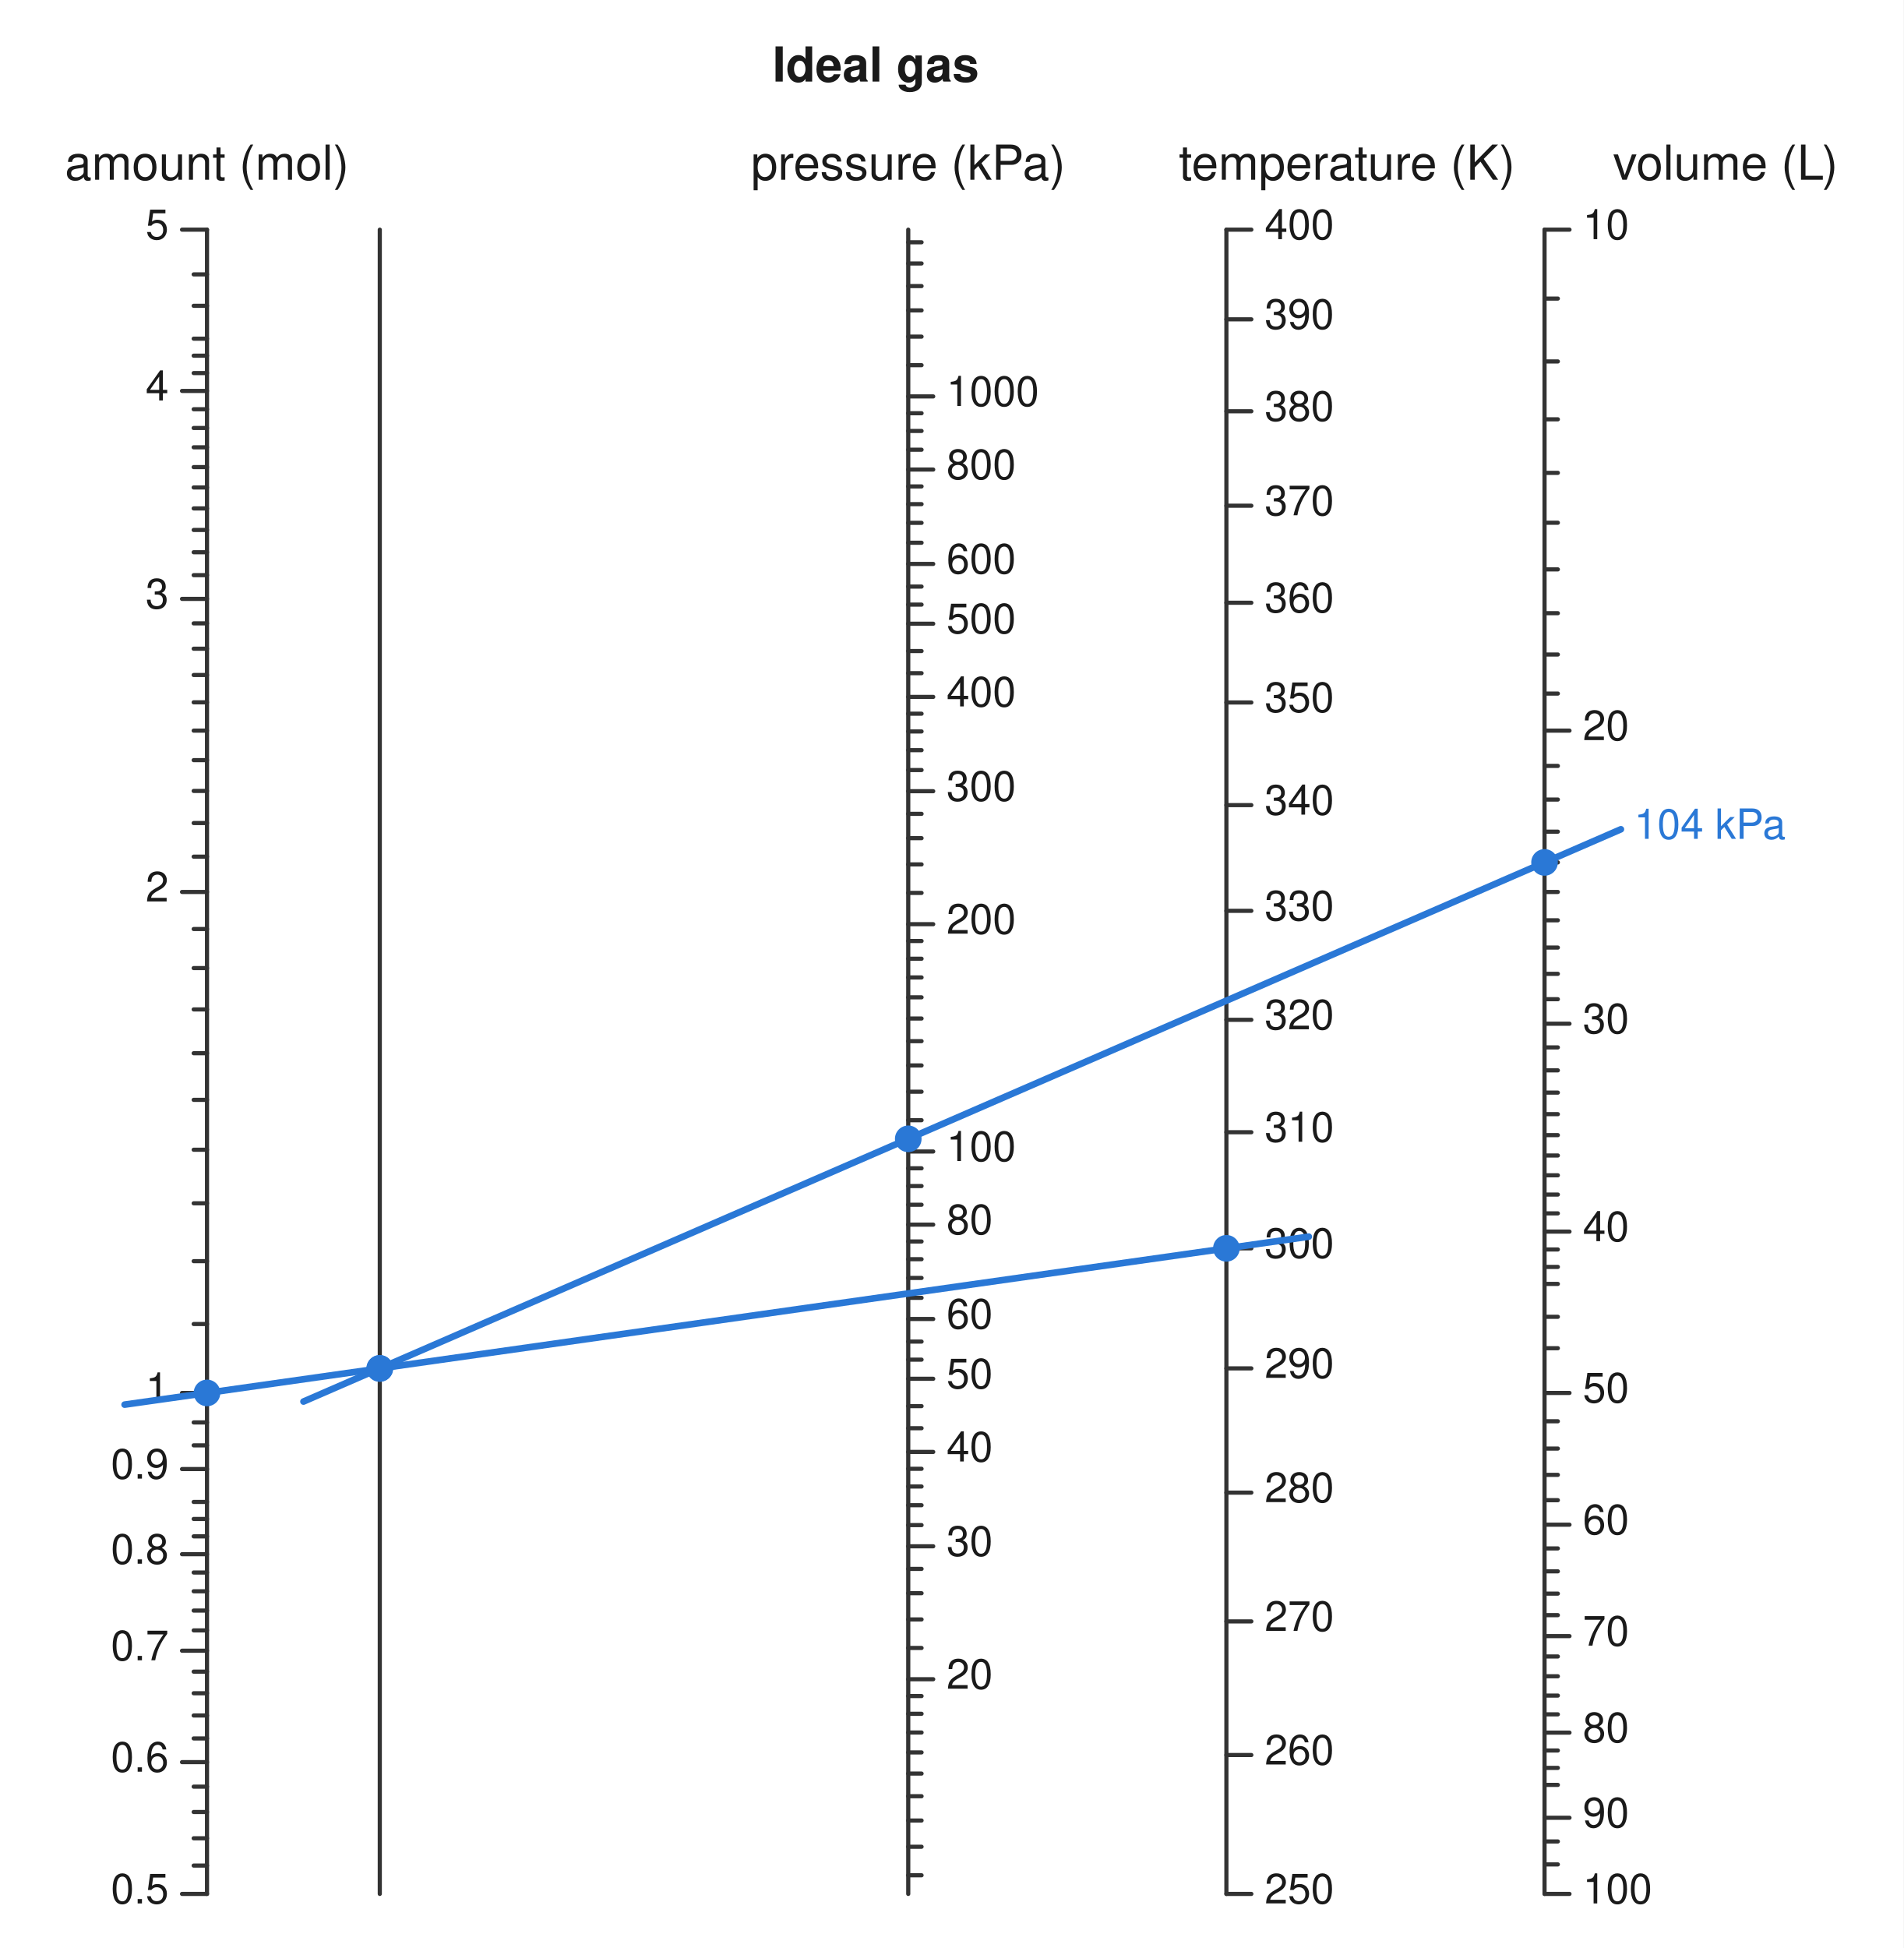
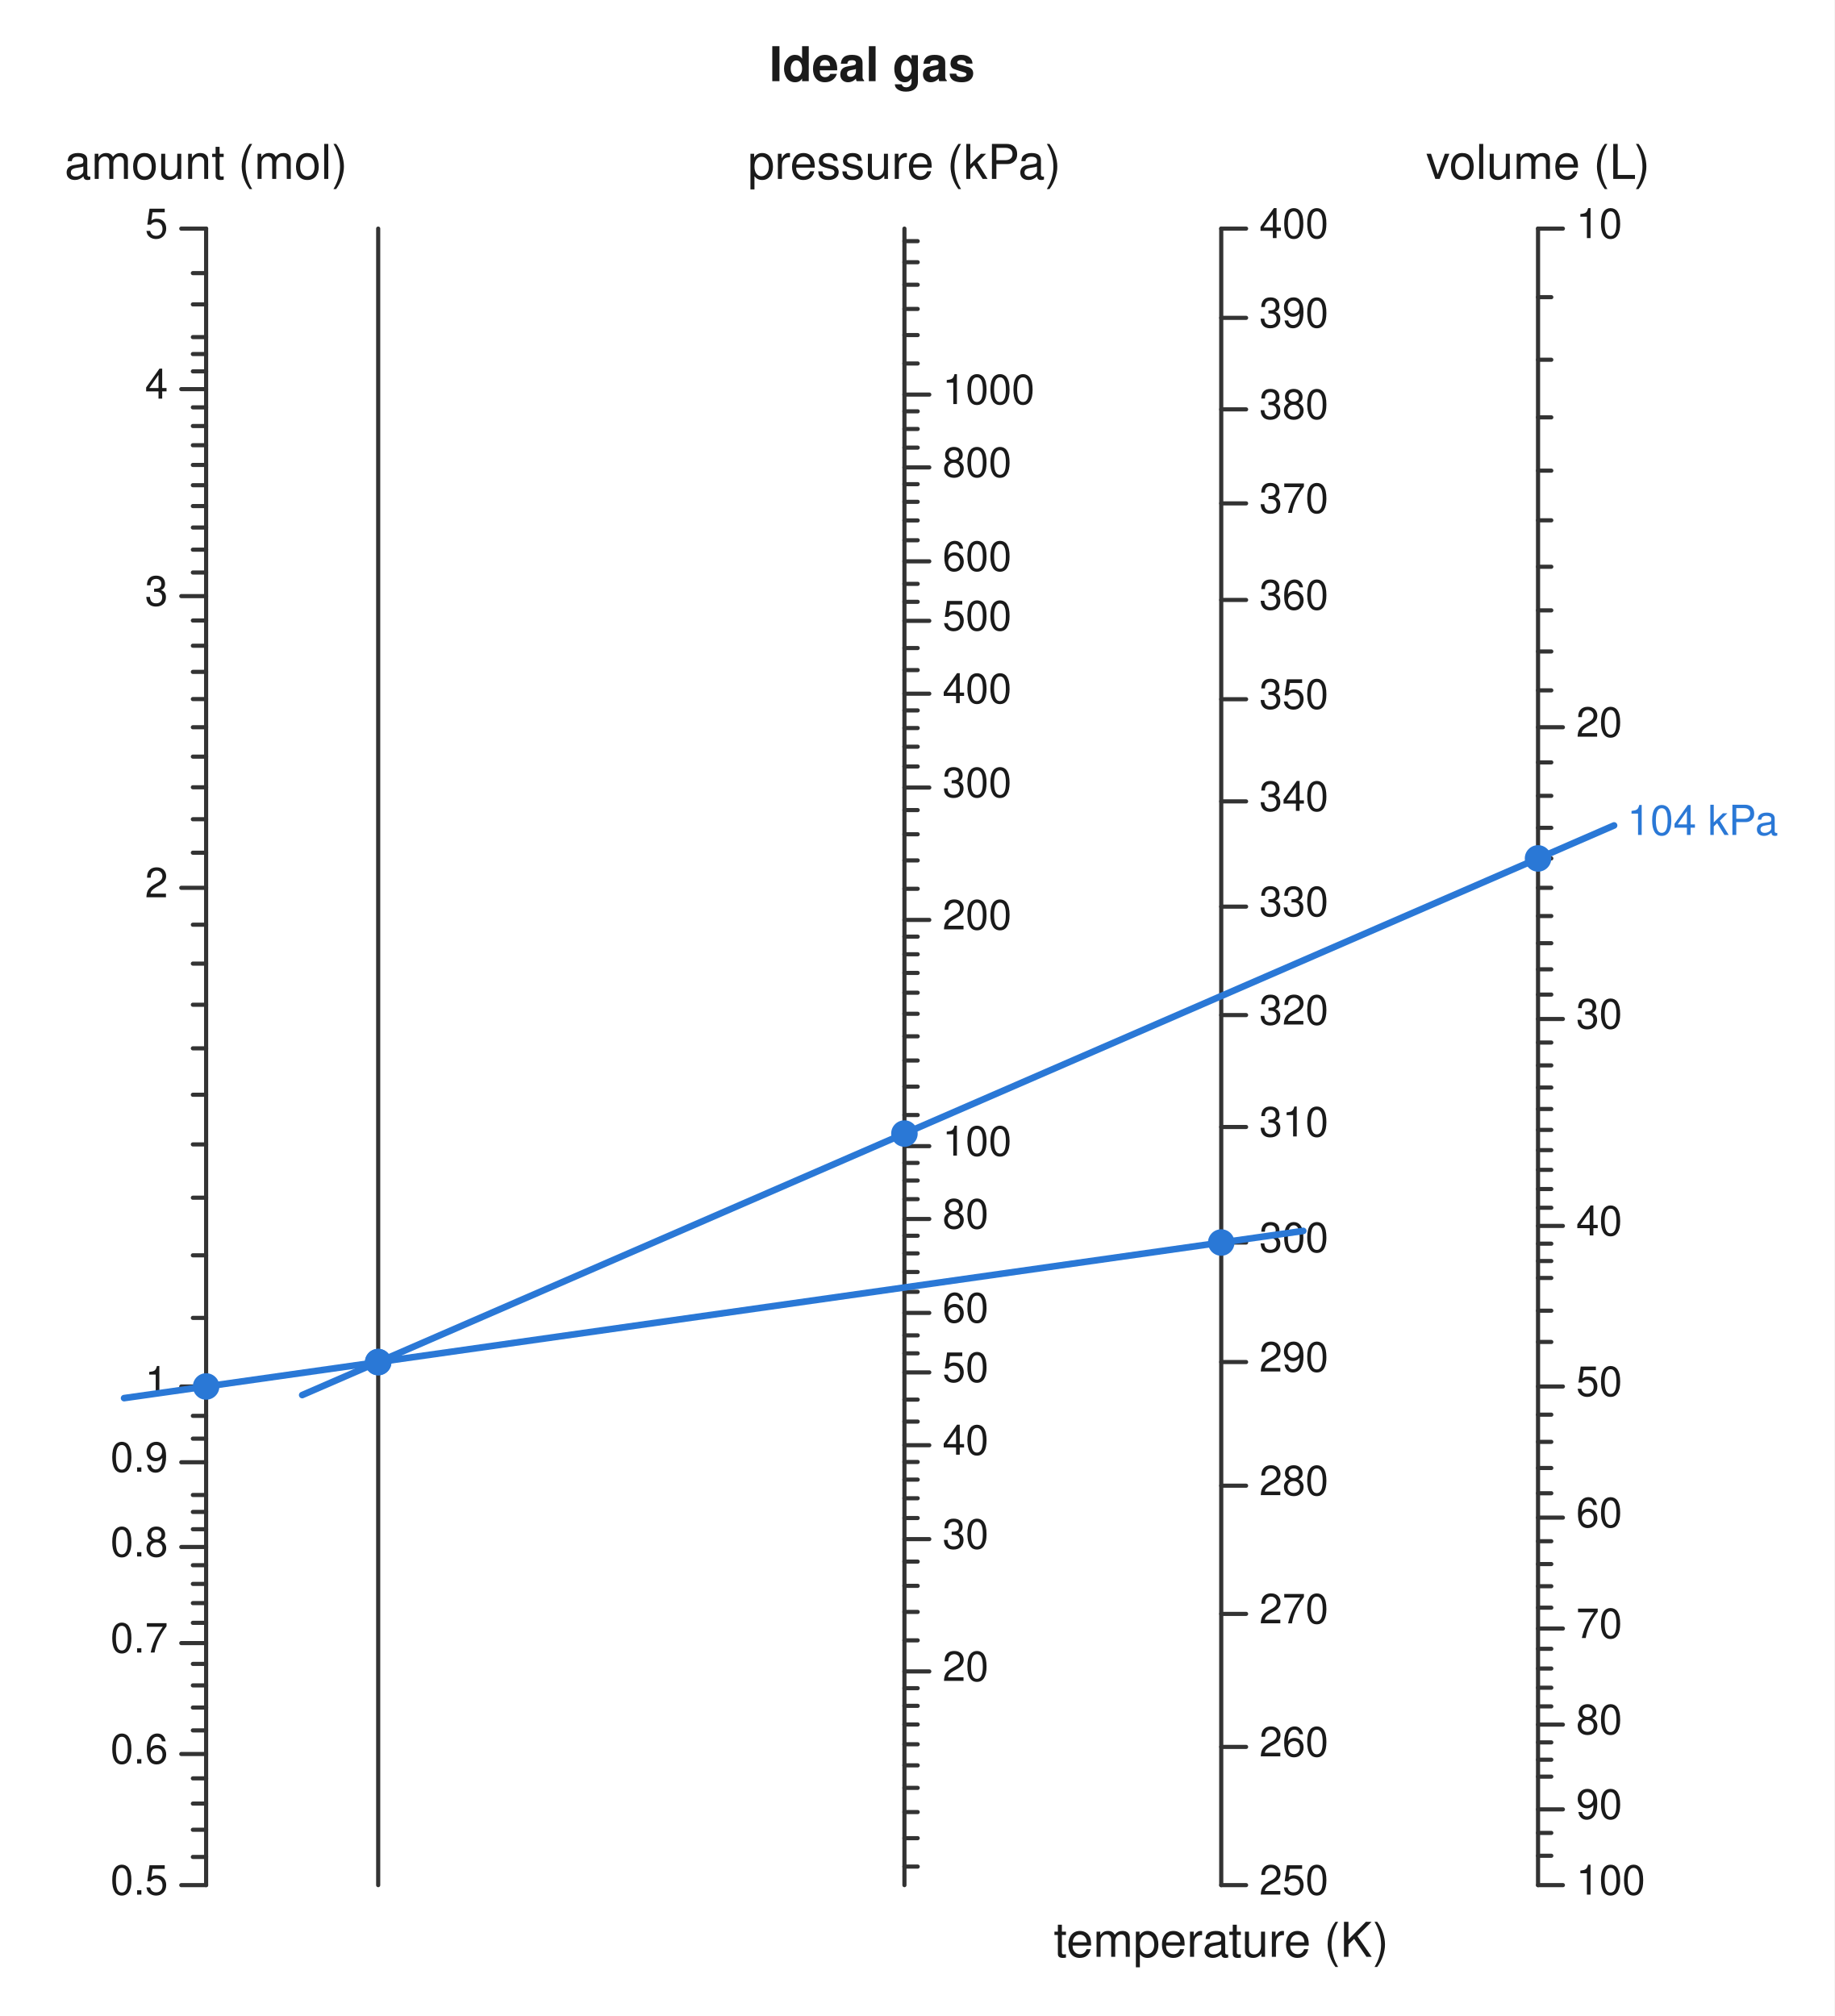
- <svg xmlns="http://www.w3.org/2000/svg" width="457.60" height="468.20" viewBox="0 0 457.60 468.20">
+ <svg xmlns="http://www.w3.org/2000/svg" width="442.85" height="486.80" viewBox="0 0 442.85 486.80">
  <rect width="100%" height="100%" fill="white" />
  <g font-family="Helvetica, Arial, system-ui, sans-serif" stroke-linecap="round">
    <text x="210.53" y="19.60" font-size="11.60" text-anchor="middle" dominant-baseline="auto" fill="#1a1a1a" font-weight="600">Ideal gas</text>
    <g id="scale-n">
      <polyline points="49.76,455.20 49.76,55.20" fill="none" stroke="#333333" stroke-width="1.00" />
      <line x1="49.76" y1="455.20" x2="43.76" y2="455.20" stroke="#333333" stroke-width="1.00" />
      <text x="40.56" y="455.20" font-size="10.00" text-anchor="end" dominant-baseline="central" fill="#1a1a1a">0.5</text>
      <line x1="49.76" y1="448.39" x2="46.56" y2="448.39" stroke="#333333" stroke-width="1.00" />
      <line x1="49.76" y1="441.83" x2="46.56" y2="441.83" stroke="#333333" stroke-width="1.00" />
      <line x1="49.76" y1="435.51" x2="46.56" y2="435.51" stroke="#333333" stroke-width="1.00" />
      <line x1="49.76" y1="429.42" x2="46.56" y2="429.42" stroke="#333333" stroke-width="1.00" />
      <line x1="49.76" y1="423.53" x2="43.76" y2="423.53" stroke="#333333" stroke-width="1.00" />
      <text x="40.56" y="423.53" font-size="10.00" text-anchor="end" dominant-baseline="central" fill="#1a1a1a">0.6</text>
      <line x1="49.76" y1="417.83" x2="46.56" y2="417.83" stroke="#333333" stroke-width="1.00" />
      <line x1="49.76" y1="412.32" x2="46.56" y2="412.32" stroke="#333333" stroke-width="1.00" />
      <line x1="49.76" y1="406.97" x2="46.56" y2="406.97" stroke="#333333" stroke-width="1.00" />
      <line x1="49.76" y1="401.78" x2="46.56" y2="401.78" stroke="#333333" stroke-width="1.00" />
      <line x1="49.76" y1="396.75" x2="43.76" y2="396.75" stroke="#333333" stroke-width="1.00" />
      <text x="40.56" y="396.75" font-size="10.00" text-anchor="end" dominant-baseline="central" fill="#1a1a1a">0.7</text>
      <line x1="49.76" y1="391.86" x2="46.56" y2="391.86" stroke="#333333" stroke-width="1.00" />
      <line x1="49.76" y1="387.10" x2="46.56" y2="387.10" stroke="#333333" stroke-width="1.00" />
      <line x1="49.76" y1="382.46" x2="46.56" y2="382.46" stroke="#333333" stroke-width="1.00" />
      <line x1="49.76" y1="377.95" x2="46.56" y2="377.95" stroke="#333333" stroke-width="1.00" />
      <line x1="49.76" y1="373.55" x2="43.76" y2="373.55" stroke="#333333" stroke-width="1.00" />
      <text x="40.56" y="373.55" font-size="10.00" text-anchor="end" dominant-baseline="central" fill="#1a1a1a">0.8</text>
      <line x1="49.76" y1="369.26" x2="46.56" y2="369.26" stroke="#333333" stroke-width="1.00" />
      <line x1="49.76" y1="365.08" x2="46.56" y2="365.08" stroke="#333333" stroke-width="1.00" />
      <line x1="49.76" y1="360.99" x2="46.56" y2="360.99" stroke="#333333" stroke-width="1.00" />
      <line x1="49.76" y1="353.09" x2="43.76" y2="353.09" stroke="#333333" stroke-width="1.00" />
      <text x="40.56" y="353.09" font-size="10.00" text-anchor="end" dominant-baseline="central" fill="#1a1a1a">0.9</text>
      <line x1="49.76" y1="347.39" x2="46.56" y2="347.39" stroke="#333333" stroke-width="1.00" />
      <line x1="49.76" y1="341.88" x2="46.56" y2="341.88" stroke="#333333" stroke-width="1.00" />
      <line x1="49.76" y1="334.79" x2="43.76" y2="334.79" stroke="#333333" stroke-width="1.00" />
      <text x="40.56" y="334.79" font-size="10.00" text-anchor="end" dominant-baseline="central" fill="#1a1a1a">1</text>
      <line x1="49.76" y1="318.23" x2="46.56" y2="318.23" stroke="#333333" stroke-width="1.00" />
      <line x1="49.76" y1="303.12" x2="46.56" y2="303.12" stroke="#333333" stroke-width="1.00" />
      <line x1="49.76" y1="289.21" x2="46.56" y2="289.21" stroke="#333333" stroke-width="1.00" />
      <line x1="49.76" y1="276.34" x2="46.56" y2="276.34" stroke="#333333" stroke-width="1.00" />
      <line x1="49.76" y1="264.35" x2="46.56" y2="264.35" stroke="#333333" stroke-width="1.00" />
      <line x1="49.76" y1="253.14" x2="46.56" y2="253.14" stroke="#333333" stroke-width="1.00" />
      <line x1="49.76" y1="242.61" x2="46.56" y2="242.61" stroke="#333333" stroke-width="1.00" />
      <line x1="49.76" y1="232.68" x2="46.56" y2="232.68" stroke="#333333" stroke-width="1.00" />
      <line x1="49.76" y1="223.29" x2="46.56" y2="223.29" stroke="#333333" stroke-width="1.00" />
      <line x1="49.76" y1="214.38" x2="43.76" y2="214.38" stroke="#333333" stroke-width="1.00" />
      <text x="40.56" y="214.38" font-size="10.00" text-anchor="end" dominant-baseline="central" fill="#1a1a1a">2</text>
      <line x1="49.76" y1="205.90" x2="46.56" y2="205.90" stroke="#333333" stroke-width="1.00" />
      <line x1="49.76" y1="197.82" x2="46.56" y2="197.82" stroke="#333333" stroke-width="1.00" />
      <line x1="49.76" y1="190.10" x2="46.56" y2="190.10" stroke="#333333" stroke-width="1.00" />
      <line x1="49.76" y1="182.70" x2="46.56" y2="182.70" stroke="#333333" stroke-width="1.00" />
      <line x1="49.76" y1="175.61" x2="46.56" y2="175.61" stroke="#333333" stroke-width="1.00" />
      <line x1="49.76" y1="168.80" x2="46.56" y2="168.80" stroke="#333333" stroke-width="1.00" />
      <line x1="49.76" y1="162.24" x2="46.56" y2="162.24" stroke="#333333" stroke-width="1.00" />
      <line x1="49.76" y1="155.92" x2="46.56" y2="155.92" stroke="#333333" stroke-width="1.00" />
      <line x1="49.76" y1="149.83" x2="46.56" y2="149.83" stroke="#333333" stroke-width="1.00" />
      <line x1="49.76" y1="143.94" x2="43.76" y2="143.94" stroke="#333333" stroke-width="1.00" />
      <text x="40.56" y="143.94" font-size="10.00" text-anchor="end" dominant-baseline="central" fill="#1a1a1a">3</text>
      <line x1="49.76" y1="138.24" x2="46.56" y2="138.24" stroke="#333333" stroke-width="1.00" />
      <line x1="49.76" y1="132.73" x2="46.56" y2="132.73" stroke="#333333" stroke-width="1.00" />
      <line x1="49.76" y1="127.38" x2="46.56" y2="127.38" stroke="#333333" stroke-width="1.00" />
      <line x1="49.76" y1="122.20" x2="46.56" y2="122.20" stroke="#333333" stroke-width="1.00" />
      <line x1="49.76" y1="117.16" x2="46.56" y2="117.16" stroke="#333333" stroke-width="1.00" />
      <line x1="49.76" y1="112.27" x2="46.56" y2="112.27" stroke="#333333" stroke-width="1.00" />
      <line x1="49.76" y1="107.51" x2="46.56" y2="107.51" stroke="#333333" stroke-width="1.00" />
      <line x1="49.76" y1="102.87" x2="46.56" y2="102.87" stroke="#333333" stroke-width="1.00" />
      <line x1="49.76" y1="98.36" x2="46.56" y2="98.36" stroke="#333333" stroke-width="1.00" />
      <line x1="49.76" y1="93.96" x2="43.76" y2="93.96" stroke="#333333" stroke-width="1.00" />
      <text x="40.56" y="93.96" font-size="10.00" text-anchor="end" dominant-baseline="central" fill="#1a1a1a">4</text>
      <line x1="49.76" y1="89.67" x2="46.56" y2="89.67" stroke="#333333" stroke-width="1.00" />
      <line x1="49.76" y1="85.49" x2="46.56" y2="85.49" stroke="#333333" stroke-width="1.00" />
      <line x1="49.76" y1="81.40" x2="46.56" y2="81.40" stroke="#333333" stroke-width="1.00" />
      <line x1="49.76" y1="73.50" x2="46.56" y2="73.50" stroke="#333333" stroke-width="1.00" />
      <line x1="49.76" y1="65.95" x2="46.56" y2="65.95" stroke="#333333" stroke-width="1.00" />
      <line x1="49.76" y1="55.20" x2="43.76" y2="55.20" stroke="#333333" stroke-width="1.00" />
      <text x="40.56" y="55.20" font-size="10.00" text-anchor="end" dominant-baseline="central" fill="#1a1a1a">5</text>
      <text x="49.76" y="43.20" font-size="11.60" text-anchor="middle" dominant-baseline="auto" fill="#1a1a1a">amount (mol)</text>
    </g>
    <g id="scale-_t1">
      <polyline points="91.30,455.20 91.30,55.20" fill="none" stroke="#333333" stroke-width="1.00" />
    </g>
    <g id="scale-P">
      <polyline points="218.34,455.20 218.34,55.20" fill="none" stroke="#333333" stroke-width="1.00" />
      <line x1="218.34" y1="450.72" x2="221.54" y2="450.72" stroke="#333333" stroke-width="1.00" />
      <line x1="218.34" y1="443.86" x2="221.54" y2="443.86" stroke="#333333" stroke-width="1.00" />
      <line x1="218.34" y1="437.56" x2="221.54" y2="437.56" stroke="#333333" stroke-width="1.00" />
      <line x1="218.34" y1="431.72" x2="221.54" y2="431.72" stroke="#333333" stroke-width="1.00" />
      <line x1="218.34" y1="426.28" x2="221.54" y2="426.28" stroke="#333333" stroke-width="1.00" />
      <line x1="218.34" y1="421.19" x2="221.54" y2="421.19" stroke="#333333" stroke-width="1.00" />
      <line x1="218.34" y1="416.41" x2="221.54" y2="416.41" stroke="#333333" stroke-width="1.00" />
      <line x1="218.34" y1="411.91" x2="221.54" y2="411.91" stroke="#333333" stroke-width="1.00" />
      <line x1="218.34" y1="407.65" x2="221.54" y2="407.65" stroke="#333333" stroke-width="1.00" />
      <line x1="218.34" y1="403.60" x2="224.34" y2="403.60" stroke="#333333" stroke-width="1.00" />
      <text x="227.54" y="403.60" font-size="10.00" text-anchor="start" dominant-baseline="central" fill="#1a1a1a">20</text>
      <line x1="218.34" y1="396.09" x2="221.54" y2="396.09" stroke="#333333" stroke-width="1.00" />
      <line x1="218.34" y1="389.23" x2="221.54" y2="389.23" stroke="#333333" stroke-width="1.00" />
      <line x1="218.34" y1="382.93" x2="221.54" y2="382.93" stroke="#333333" stroke-width="1.00" />
      <line x1="218.34" y1="377.08" x2="221.54" y2="377.08" stroke="#333333" stroke-width="1.00" />
      <line x1="218.34" y1="371.65" x2="224.34" y2="371.65" stroke="#333333" stroke-width="1.00" />
      <text x="227.54" y="371.65" font-size="10.00" text-anchor="start" dominant-baseline="central" fill="#1a1a1a">30</text>
      <line x1="218.34" y1="366.56" x2="221.54" y2="366.56" stroke="#333333" stroke-width="1.00" />
      <line x1="218.34" y1="361.78" x2="221.54" y2="361.78" stroke="#333333" stroke-width="1.00" />
      <line x1="218.34" y1="357.28" x2="221.54" y2="357.28" stroke="#333333" stroke-width="1.00" />
      <line x1="218.34" y1="353.02" x2="221.54" y2="353.02" stroke="#333333" stroke-width="1.00" />
      <line x1="218.34" y1="348.97" x2="224.34" y2="348.97" stroke="#333333" stroke-width="1.00" />
      <text x="227.54" y="348.97" font-size="10.00" text-anchor="start" dominant-baseline="central" fill="#1a1a1a">40</text>
      <line x1="218.34" y1="343.27" x2="221.54" y2="343.27" stroke="#333333" stroke-width="1.00" />
      <line x1="218.34" y1="337.96" x2="221.54" y2="337.96" stroke="#333333" stroke-width="1.00" />
      <line x1="218.34" y1="331.39" x2="224.34" y2="331.39" stroke="#333333" stroke-width="1.00" />
      <text x="227.54" y="331.39" font-size="10.00" text-anchor="start" dominant-baseline="central" fill="#1a1a1a">50</text>
      <line x1="218.34" y1="326.79" x2="221.54" y2="326.79" stroke="#333333" stroke-width="1.00" />
      <line x1="218.34" y1="322.45" x2="221.54" y2="322.45" stroke="#333333" stroke-width="1.00" />
      <line x1="218.34" y1="317.02" x2="224.34" y2="317.02" stroke="#333333" stroke-width="1.00" />
      <text x="227.54" y="317.02" font-size="10.00" text-anchor="start" dominant-baseline="central" fill="#1a1a1a">60</text>
      <line x1="218.34" y1="311.93" x2="221.54" y2="311.93" stroke="#333333" stroke-width="1.00" />
      <line x1="218.34" y1="307.15" x2="221.54" y2="307.15" stroke="#333333" stroke-width="1.00" />
      <line x1="218.34" y1="302.65" x2="221.54" y2="302.65" stroke="#333333" stroke-width="1.00" />
      <line x1="218.34" y1="298.39" x2="221.54" y2="298.39" stroke="#333333" stroke-width="1.00" />
      <line x1="218.34" y1="294.34" x2="224.34" y2="294.34" stroke="#333333" stroke-width="1.00" />
      <text x="227.54" y="294.34" font-size="10.00" text-anchor="start" dominant-baseline="central" fill="#1a1a1a">80</text>
      <line x1="218.34" y1="289.56" x2="221.54" y2="289.56" stroke="#333333" stroke-width="1.00" />
      <line x1="218.34" y1="285.06" x2="221.54" y2="285.06" stroke="#333333" stroke-width="1.00" />
      <line x1="218.34" y1="280.80" x2="221.54" y2="280.80" stroke="#333333" stroke-width="1.00" />
      <line x1="218.34" y1="276.76" x2="224.34" y2="276.76" stroke="#333333" stroke-width="1.00" />
      <text x="227.54" y="276.76" font-size="10.00" text-anchor="start" dominant-baseline="central" fill="#1a1a1a">100</text>
      <line x1="218.34" y1="269.24" x2="221.54" y2="269.24" stroke="#333333" stroke-width="1.00" />
      <line x1="218.34" y1="262.39" x2="221.54" y2="262.39" stroke="#333333" stroke-width="1.00" />
      <line x1="218.34" y1="256.08" x2="221.54" y2="256.08" stroke="#333333" stroke-width="1.00" />
      <line x1="218.34" y1="250.24" x2="221.54" y2="250.24" stroke="#333333" stroke-width="1.00" />
      <line x1="218.34" y1="244.80" x2="221.54" y2="244.80" stroke="#333333" stroke-width="1.00" />
      <line x1="218.34" y1="239.71" x2="221.54" y2="239.71" stroke="#333333" stroke-width="1.00" />
      <line x1="218.34" y1="234.93" x2="221.54" y2="234.93" stroke="#333333" stroke-width="1.00" />
      <line x1="218.34" y1="230.43" x2="221.54" y2="230.43" stroke="#333333" stroke-width="1.00" />
      <line x1="218.34" y1="226.17" x2="221.54" y2="226.17" stroke="#333333" stroke-width="1.00" />
      <line x1="218.34" y1="222.13" x2="224.34" y2="222.13" stroke="#333333" stroke-width="1.00" />
      <text x="227.54" y="222.13" font-size="10.00" text-anchor="start" dominant-baseline="central" fill="#1a1a1a">200</text>
      <line x1="218.34" y1="214.61" x2="221.54" y2="214.61" stroke="#333333" stroke-width="1.00" />
      <line x1="218.34" y1="207.76" x2="221.54" y2="207.76" stroke="#333333" stroke-width="1.00" />
      <line x1="218.34" y1="201.45" x2="221.54" y2="201.45" stroke="#333333" stroke-width="1.00" />
      <line x1="218.34" y1="195.61" x2="221.54" y2="195.61" stroke="#333333" stroke-width="1.00" />
      <line x1="218.34" y1="190.17" x2="224.34" y2="190.17" stroke="#333333" stroke-width="1.00" />
      <text x="227.54" y="190.17" font-size="10.00" text-anchor="start" dominant-baseline="central" fill="#1a1a1a">300</text>
      <line x1="218.34" y1="185.08" x2="221.54" y2="185.08" stroke="#333333" stroke-width="1.00" />
      <line x1="218.34" y1="180.30" x2="221.54" y2="180.30" stroke="#333333" stroke-width="1.00" />
      <line x1="218.34" y1="175.80" x2="221.54" y2="175.80" stroke="#333333" stroke-width="1.00" />
      <line x1="218.34" y1="171.54" x2="221.54" y2="171.54" stroke="#333333" stroke-width="1.00" />
      <line x1="218.34" y1="167.50" x2="224.34" y2="167.50" stroke="#333333" stroke-width="1.00" />
      <text x="227.54" y="167.50" font-size="10.00" text-anchor="start" dominant-baseline="central" fill="#1a1a1a">400</text>
      <line x1="218.34" y1="161.80" x2="221.54" y2="161.80" stroke="#333333" stroke-width="1.00" />
      <line x1="218.34" y1="156.48" x2="221.54" y2="156.48" stroke="#333333" stroke-width="1.00" />
      <line x1="218.34" y1="149.91" x2="224.34" y2="149.91" stroke="#333333" stroke-width="1.00" />
      <text x="227.54" y="149.91" font-size="10.00" text-anchor="start" dominant-baseline="central" fill="#1a1a1a">500</text>
      <line x1="218.34" y1="145.32" x2="221.54" y2="145.32" stroke="#333333" stroke-width="1.00" />
      <line x1="218.34" y1="140.98" x2="221.54" y2="140.98" stroke="#333333" stroke-width="1.00" />
      <line x1="218.34" y1="135.54" x2="224.34" y2="135.54" stroke="#333333" stroke-width="1.00" />
      <text x="227.54" y="135.54" font-size="10.00" text-anchor="start" dominant-baseline="central" fill="#1a1a1a">600</text>
      <line x1="218.34" y1="130.45" x2="221.54" y2="130.45" stroke="#333333" stroke-width="1.00" />
      <line x1="218.34" y1="125.67" x2="221.54" y2="125.67" stroke="#333333" stroke-width="1.00" />
      <line x1="218.34" y1="121.17" x2="221.54" y2="121.17" stroke="#333333" stroke-width="1.00" />
      <line x1="218.34" y1="116.91" x2="221.54" y2="116.91" stroke="#333333" stroke-width="1.00" />
      <line x1="218.34" y1="112.86" x2="224.34" y2="112.86" stroke="#333333" stroke-width="1.00" />
      <text x="227.54" y="112.86" font-size="10.00" text-anchor="start" dominant-baseline="central" fill="#1a1a1a">800</text>
      <line x1="218.34" y1="108.09" x2="221.54" y2="108.09" stroke="#333333" stroke-width="1.00" />
      <line x1="218.34" y1="103.58" x2="221.54" y2="103.58" stroke="#333333" stroke-width="1.00" />
      <line x1="218.34" y1="99.32" x2="221.54" y2="99.32" stroke="#333333" stroke-width="1.00" />
      <line x1="218.34" y1="95.28" x2="224.34" y2="95.28" stroke="#333333" stroke-width="1.00" />
      <text x="227.54" y="95.28" font-size="10.00" text-anchor="start" dominant-baseline="central" fill="#1a1a1a">1000</text>
      <line x1="218.34" y1="87.77" x2="221.54" y2="87.77" stroke="#333333" stroke-width="1.00" />
      <line x1="218.34" y1="80.91" x2="221.54" y2="80.91" stroke="#333333" stroke-width="1.00" />
      <line x1="218.34" y1="74.60" x2="221.54" y2="74.60" stroke="#333333" stroke-width="1.00" />
      <line x1="218.34" y1="68.76" x2="221.54" y2="68.76" stroke="#333333" stroke-width="1.00" />
      <line x1="218.34" y1="63.32" x2="221.54" y2="63.32" stroke="#333333" stroke-width="1.00" />
      <line x1="218.34" y1="58.23" x2="221.54" y2="58.23" stroke="#333333" stroke-width="1.00" />
      <text x="218.34" y="43.20" font-size="11.60" text-anchor="middle" dominant-baseline="auto" fill="#1a1a1a">pressure (kPa)</text>
    </g>
    <g id="scale-T">
      <polyline points="294.82,455.20 294.82,55.20" fill="none" stroke="#333333" stroke-width="1.00" />
      <line x1="294.82" y1="455.20" x2="300.82" y2="455.20" stroke="#333333" stroke-width="1.00" />
      <text x="304.02" y="455.20" font-size="10.00" text-anchor="start" dominant-baseline="central" fill="#1a1a1a">250</text>
      <line x1="294.82" y1="421.82" x2="300.82" y2="421.82" stroke="#333333" stroke-width="1.00" />
      <text x="304.02" y="421.82" font-size="10.00" text-anchor="start" dominant-baseline="central" fill="#1a1a1a">260</text>
      <line x1="294.82" y1="389.70" x2="300.82" y2="389.70" stroke="#333333" stroke-width="1.00" />
      <text x="304.02" y="389.70" font-size="10.00" text-anchor="start" dominant-baseline="central" fill="#1a1a1a">270</text>
      <line x1="294.82" y1="358.75" x2="300.82" y2="358.75" stroke="#333333" stroke-width="1.00" />
      <text x="304.02" y="358.75" font-size="10.00" text-anchor="start" dominant-baseline="central" fill="#1a1a1a">280</text>
      <line x1="294.82" y1="328.89" x2="300.82" y2="328.89" stroke="#333333" stroke-width="1.00" />
      <text x="304.02" y="328.89" font-size="10.00" text-anchor="start" dominant-baseline="central" fill="#1a1a1a">290</text>
      <line x1="294.82" y1="300.03" x2="300.82" y2="300.03" stroke="#333333" stroke-width="1.00" />
      <text x="304.02" y="300.03" font-size="10.00" text-anchor="start" dominant-baseline="central" fill="#1a1a1a">300</text>
      <line x1="294.82" y1="272.13" x2="300.82" y2="272.13" stroke="#333333" stroke-width="1.00" />
      <text x="304.02" y="272.13" font-size="10.00" text-anchor="start" dominant-baseline="central" fill="#1a1a1a">310</text>
      <line x1="294.82" y1="245.11" x2="300.82" y2="245.11" stroke="#333333" stroke-width="1.00" />
      <text x="304.02" y="245.11" font-size="10.00" text-anchor="start" dominant-baseline="central" fill="#1a1a1a">320</text>
      <line x1="294.82" y1="218.92" x2="300.82" y2="218.92" stroke="#333333" stroke-width="1.00" />
      <text x="304.02" y="218.92" font-size="10.00" text-anchor="start" dominant-baseline="central" fill="#1a1a1a">330</text>
      <line x1="294.82" y1="193.51" x2="300.82" y2="193.51" stroke="#333333" stroke-width="1.00" />
      <text x="304.02" y="193.51" font-size="10.00" text-anchor="start" dominant-baseline="central" fill="#1a1a1a">340</text>
      <line x1="294.82" y1="168.84" x2="300.82" y2="168.84" stroke="#333333" stroke-width="1.00" />
      <text x="304.02" y="168.84" font-size="10.00" text-anchor="start" dominant-baseline="central" fill="#1a1a1a">350</text>
      <line x1="294.82" y1="144.87" x2="300.82" y2="144.87" stroke="#333333" stroke-width="1.00" />
      <text x="304.02" y="144.87" font-size="10.00" text-anchor="start" dominant-baseline="central" fill="#1a1a1a">360</text>
      <line x1="294.82" y1="121.55" x2="300.82" y2="121.55" stroke="#333333" stroke-width="1.00" />
      <text x="304.02" y="121.55" font-size="10.00" text-anchor="start" dominant-baseline="central" fill="#1a1a1a">370</text>
      <line x1="294.82" y1="98.85" x2="300.82" y2="98.85" stroke="#333333" stroke-width="1.00" />
      <text x="304.02" y="98.85" font-size="10.00" text-anchor="start" dominant-baseline="central" fill="#1a1a1a">380</text>
      <line x1="294.82" y1="76.75" x2="300.82" y2="76.75" stroke="#333333" stroke-width="1.00" />
      <text x="304.02" y="76.75" font-size="10.00" text-anchor="start" dominant-baseline="central" fill="#1a1a1a">390</text>
      <line x1="294.82" y1="55.20" x2="300.82" y2="55.20" stroke="#333333" stroke-width="1.00" />
      <text x="304.02" y="55.20" font-size="10.00" text-anchor="start" dominant-baseline="central" fill="#1a1a1a">400</text>
-       <text x="323.82" y="43.20" font-size="11.60" text-anchor="middle" dominant-baseline="auto" fill="#1a1a1a">temperature (K)</text>
+       <text x="294.82" y="467.20" font-size="11.60" text-anchor="middle" dominant-baseline="hanging" fill="#1a1a1a">temperature (K)</text>
    </g>
    <g id="scale-V">
      <polyline points="371.30,55.20 371.30,455.20" fill="none" stroke="#333333" stroke-width="1.00" />
      <line x1="371.30" y1="55.20" x2="377.30" y2="55.20" stroke="#333333" stroke-width="1.00" />
      <text x="380.50" y="55.20" font-size="10.00" text-anchor="start" dominant-baseline="central" fill="#1a1a1a">10</text>
      <line x1="371.30" y1="71.76" x2="374.50" y2="71.76" stroke="#333333" stroke-width="1.00" />
      <line x1="371.30" y1="86.87" x2="374.50" y2="86.87" stroke="#333333" stroke-width="1.00" />
      <line x1="371.30" y1="100.78" x2="374.50" y2="100.78" stroke="#333333" stroke-width="1.00" />
      <line x1="371.30" y1="113.65" x2="374.50" y2="113.65" stroke="#333333" stroke-width="1.00" />
      <line x1="371.30" y1="125.64" x2="374.50" y2="125.64" stroke="#333333" stroke-width="1.00" />
      <line x1="371.30" y1="136.85" x2="374.50" y2="136.85" stroke="#333333" stroke-width="1.00" />
      <line x1="371.30" y1="147.38" x2="374.50" y2="147.38" stroke="#333333" stroke-width="1.00" />
      <line x1="371.30" y1="157.31" x2="374.50" y2="157.31" stroke="#333333" stroke-width="1.00" />
      <line x1="371.30" y1="166.70" x2="374.50" y2="166.70" stroke="#333333" stroke-width="1.00" />
      <line x1="371.30" y1="175.61" x2="377.30" y2="175.61" stroke="#333333" stroke-width="1.00" />
      <text x="380.50" y="175.61" font-size="10.00" text-anchor="start" dominant-baseline="central" fill="#1a1a1a">20</text>
      <line x1="371.30" y1="184.09" x2="374.50" y2="184.09" stroke="#333333" stroke-width="1.00" />
      <line x1="371.30" y1="192.17" x2="374.50" y2="192.17" stroke="#333333" stroke-width="1.00" />
      <line x1="371.30" y1="199.89" x2="374.50" y2="199.89" stroke="#333333" stroke-width="1.00" />
      <line x1="371.30" y1="207.28" x2="374.50" y2="207.28" stroke="#333333" stroke-width="1.00" />
      <line x1="371.30" y1="214.38" x2="374.50" y2="214.38" stroke="#333333" stroke-width="1.00" />
      <line x1="371.30" y1="221.19" x2="374.50" y2="221.19" stroke="#333333" stroke-width="1.00" />
      <line x1="371.30" y1="227.75" x2="374.50" y2="227.75" stroke="#333333" stroke-width="1.00" />
      <line x1="371.30" y1="234.06" x2="374.50" y2="234.06" stroke="#333333" stroke-width="1.00" />
      <line x1="371.30" y1="240.16" x2="374.50" y2="240.16" stroke="#333333" stroke-width="1.00" />
      <line x1="371.30" y1="246.05" x2="377.30" y2="246.05" stroke="#333333" stroke-width="1.00" />
      <text x="380.50" y="246.05" font-size="10.00" text-anchor="start" dominant-baseline="central" fill="#1a1a1a">30</text>
      <line x1="371.30" y1="251.74" x2="374.50" y2="251.74" stroke="#333333" stroke-width="1.00" />
      <line x1="371.30" y1="257.26" x2="374.50" y2="257.26" stroke="#333333" stroke-width="1.00" />
      <line x1="371.30" y1="262.61" x2="374.50" y2="262.61" stroke="#333333" stroke-width="1.00" />
      <line x1="371.30" y1="267.79" x2="374.50" y2="267.79" stroke="#333333" stroke-width="1.00" />
      <line x1="371.30" y1="272.83" x2="374.50" y2="272.83" stroke="#333333" stroke-width="1.00" />
      <line x1="371.30" y1="277.72" x2="374.50" y2="277.72" stroke="#333333" stroke-width="1.00" />
      <line x1="371.30" y1="282.48" x2="374.50" y2="282.48" stroke="#333333" stroke-width="1.00" />
      <line x1="371.30" y1="287.11" x2="374.50" y2="287.11" stroke="#333333" stroke-width="1.00" />
      <line x1="371.30" y1="291.63" x2="374.50" y2="291.63" stroke="#333333" stroke-width="1.00" />
      <line x1="371.30" y1="296.02" x2="377.30" y2="296.02" stroke="#333333" stroke-width="1.00" />
      <text x="380.50" y="296.02" font-size="10.00" text-anchor="start" dominant-baseline="central" fill="#1a1a1a">40</text>
      <line x1="371.30" y1="300.31" x2="374.50" y2="300.31" stroke="#333333" stroke-width="1.00" />
      <line x1="371.30" y1="304.50" x2="374.50" y2="304.50" stroke="#333333" stroke-width="1.00" />
      <line x1="371.30" y1="308.59" x2="374.50" y2="308.59" stroke="#333333" stroke-width="1.00" />
      <line x1="371.30" y1="316.49" x2="374.50" y2="316.49" stroke="#333333" stroke-width="1.00" />
      <line x1="371.30" y1="324.04" x2="374.50" y2="324.04" stroke="#333333" stroke-width="1.00" />
      <line x1="371.30" y1="334.79" x2="377.30" y2="334.79" stroke="#333333" stroke-width="1.00" />
      <text x="380.50" y="334.79" font-size="10.00" text-anchor="start" dominant-baseline="central" fill="#1a1a1a">50</text>
      <line x1="371.30" y1="341.60" x2="374.50" y2="341.60" stroke="#333333" stroke-width="1.00" />
      <line x1="371.30" y1="348.16" x2="374.50" y2="348.16" stroke="#333333" stroke-width="1.00" />
      <line x1="371.30" y1="354.48" x2="374.50" y2="354.48" stroke="#333333" stroke-width="1.00" />
      <line x1="371.30" y1="360.57" x2="374.50" y2="360.57" stroke="#333333" stroke-width="1.00" />
      <line x1="371.30" y1="366.46" x2="377.30" y2="366.46" stroke="#333333" stroke-width="1.00" />
      <text x="380.50" y="366.46" font-size="10.00" text-anchor="start" dominant-baseline="central" fill="#1a1a1a">60</text>
      <line x1="371.30" y1="372.16" x2="374.50" y2="372.16" stroke="#333333" stroke-width="1.00" />
      <line x1="371.30" y1="377.67" x2="374.50" y2="377.67" stroke="#333333" stroke-width="1.00" />
      <line x1="371.30" y1="383.02" x2="374.50" y2="383.02" stroke="#333333" stroke-width="1.00" />
      <line x1="371.30" y1="388.20" x2="374.50" y2="388.20" stroke="#333333" stroke-width="1.00" />
      <line x1="371.30" y1="393.24" x2="377.30" y2="393.24" stroke="#333333" stroke-width="1.00" />
      <text x="380.50" y="393.24" font-size="10.00" text-anchor="start" dominant-baseline="central" fill="#1a1a1a">70</text>
      <line x1="371.30" y1="398.13" x2="374.50" y2="398.13" stroke="#333333" stroke-width="1.00" />
      <line x1="371.30" y1="402.89" x2="374.50" y2="402.89" stroke="#333333" stroke-width="1.00" />
      <line x1="371.30" y1="407.53" x2="374.50" y2="407.53" stroke="#333333" stroke-width="1.00" />
      <line x1="371.30" y1="412.04" x2="374.50" y2="412.04" stroke="#333333" stroke-width="1.00" />
      <line x1="371.30" y1="416.44" x2="377.30" y2="416.44" stroke="#333333" stroke-width="1.00" />
      <text x="380.50" y="416.44" font-size="10.00" text-anchor="start" dominant-baseline="central" fill="#1a1a1a">80</text>
      <line x1="371.30" y1="420.73" x2="374.50" y2="420.73" stroke="#333333" stroke-width="1.00" />
      <line x1="371.30" y1="424.91" x2="374.50" y2="424.91" stroke="#333333" stroke-width="1.00" />
      <line x1="371.30" y1="429.00" x2="374.50" y2="429.00" stroke="#333333" stroke-width="1.00" />
      <line x1="371.30" y1="436.90" x2="377.30" y2="436.90" stroke="#333333" stroke-width="1.00" />
      <text x="380.50" y="436.90" font-size="10.00" text-anchor="start" dominant-baseline="central" fill="#1a1a1a">90</text>
      <line x1="371.30" y1="442.59" x2="374.50" y2="442.59" stroke="#333333" stroke-width="1.00" />
      <line x1="371.30" y1="448.11" x2="374.50" y2="448.11" stroke="#333333" stroke-width="1.00" />
      <line x1="371.30" y1="455.20" x2="377.30" y2="455.20" stroke="#333333" stroke-width="1.00" />
      <text x="380.50" y="455.20" font-size="10.00" text-anchor="start" dominant-baseline="central" fill="#1a1a1a">100</text>
-       <text x="414.80" y="43.20" font-size="11.60" text-anchor="middle" dominant-baseline="auto" fill="#1a1a1a">volume (L)</text>
+       <text x="371.30" y="43.20" font-size="11.60" text-anchor="middle" dominant-baseline="auto" fill="#1a1a1a">volume (L)</text>
    </g>
    <g id="isopleth-1">
      <line x1="72.96" y1="336.86" x2="389.65" y2="199.32" stroke="#2a78d6" stroke-width="1.60" />
      <circle cx="91.30" cy="328.90" r="3.20" fill="#2a78d6" />
      <circle cx="371.30" cy="207.28" r="3.20" fill="#2a78d6" />
      <circle cx="218.34" cy="273.72" r="3.20" fill="#2a78d6" />
      <text x="392.85" y="199.32" font-size="10.00" text-anchor="start" dominant-baseline="central" fill="#2a78d6">104 kPa</text>
    </g>
    <g id="isopleth-2">
      <line x1="29.96" y1="337.60" x2="314.62" y2="297.23" stroke="#2a78d6" stroke-width="1.60" />
      <circle cx="49.76" cy="334.79" r="3.20" fill="#2a78d6" />
      <circle cx="294.82" cy="300.03" r="3.20" fill="#2a78d6" />
      <circle cx="91.30" cy="328.90" r="3.20" fill="#2a78d6" />
    </g>
  </g>
</svg>
